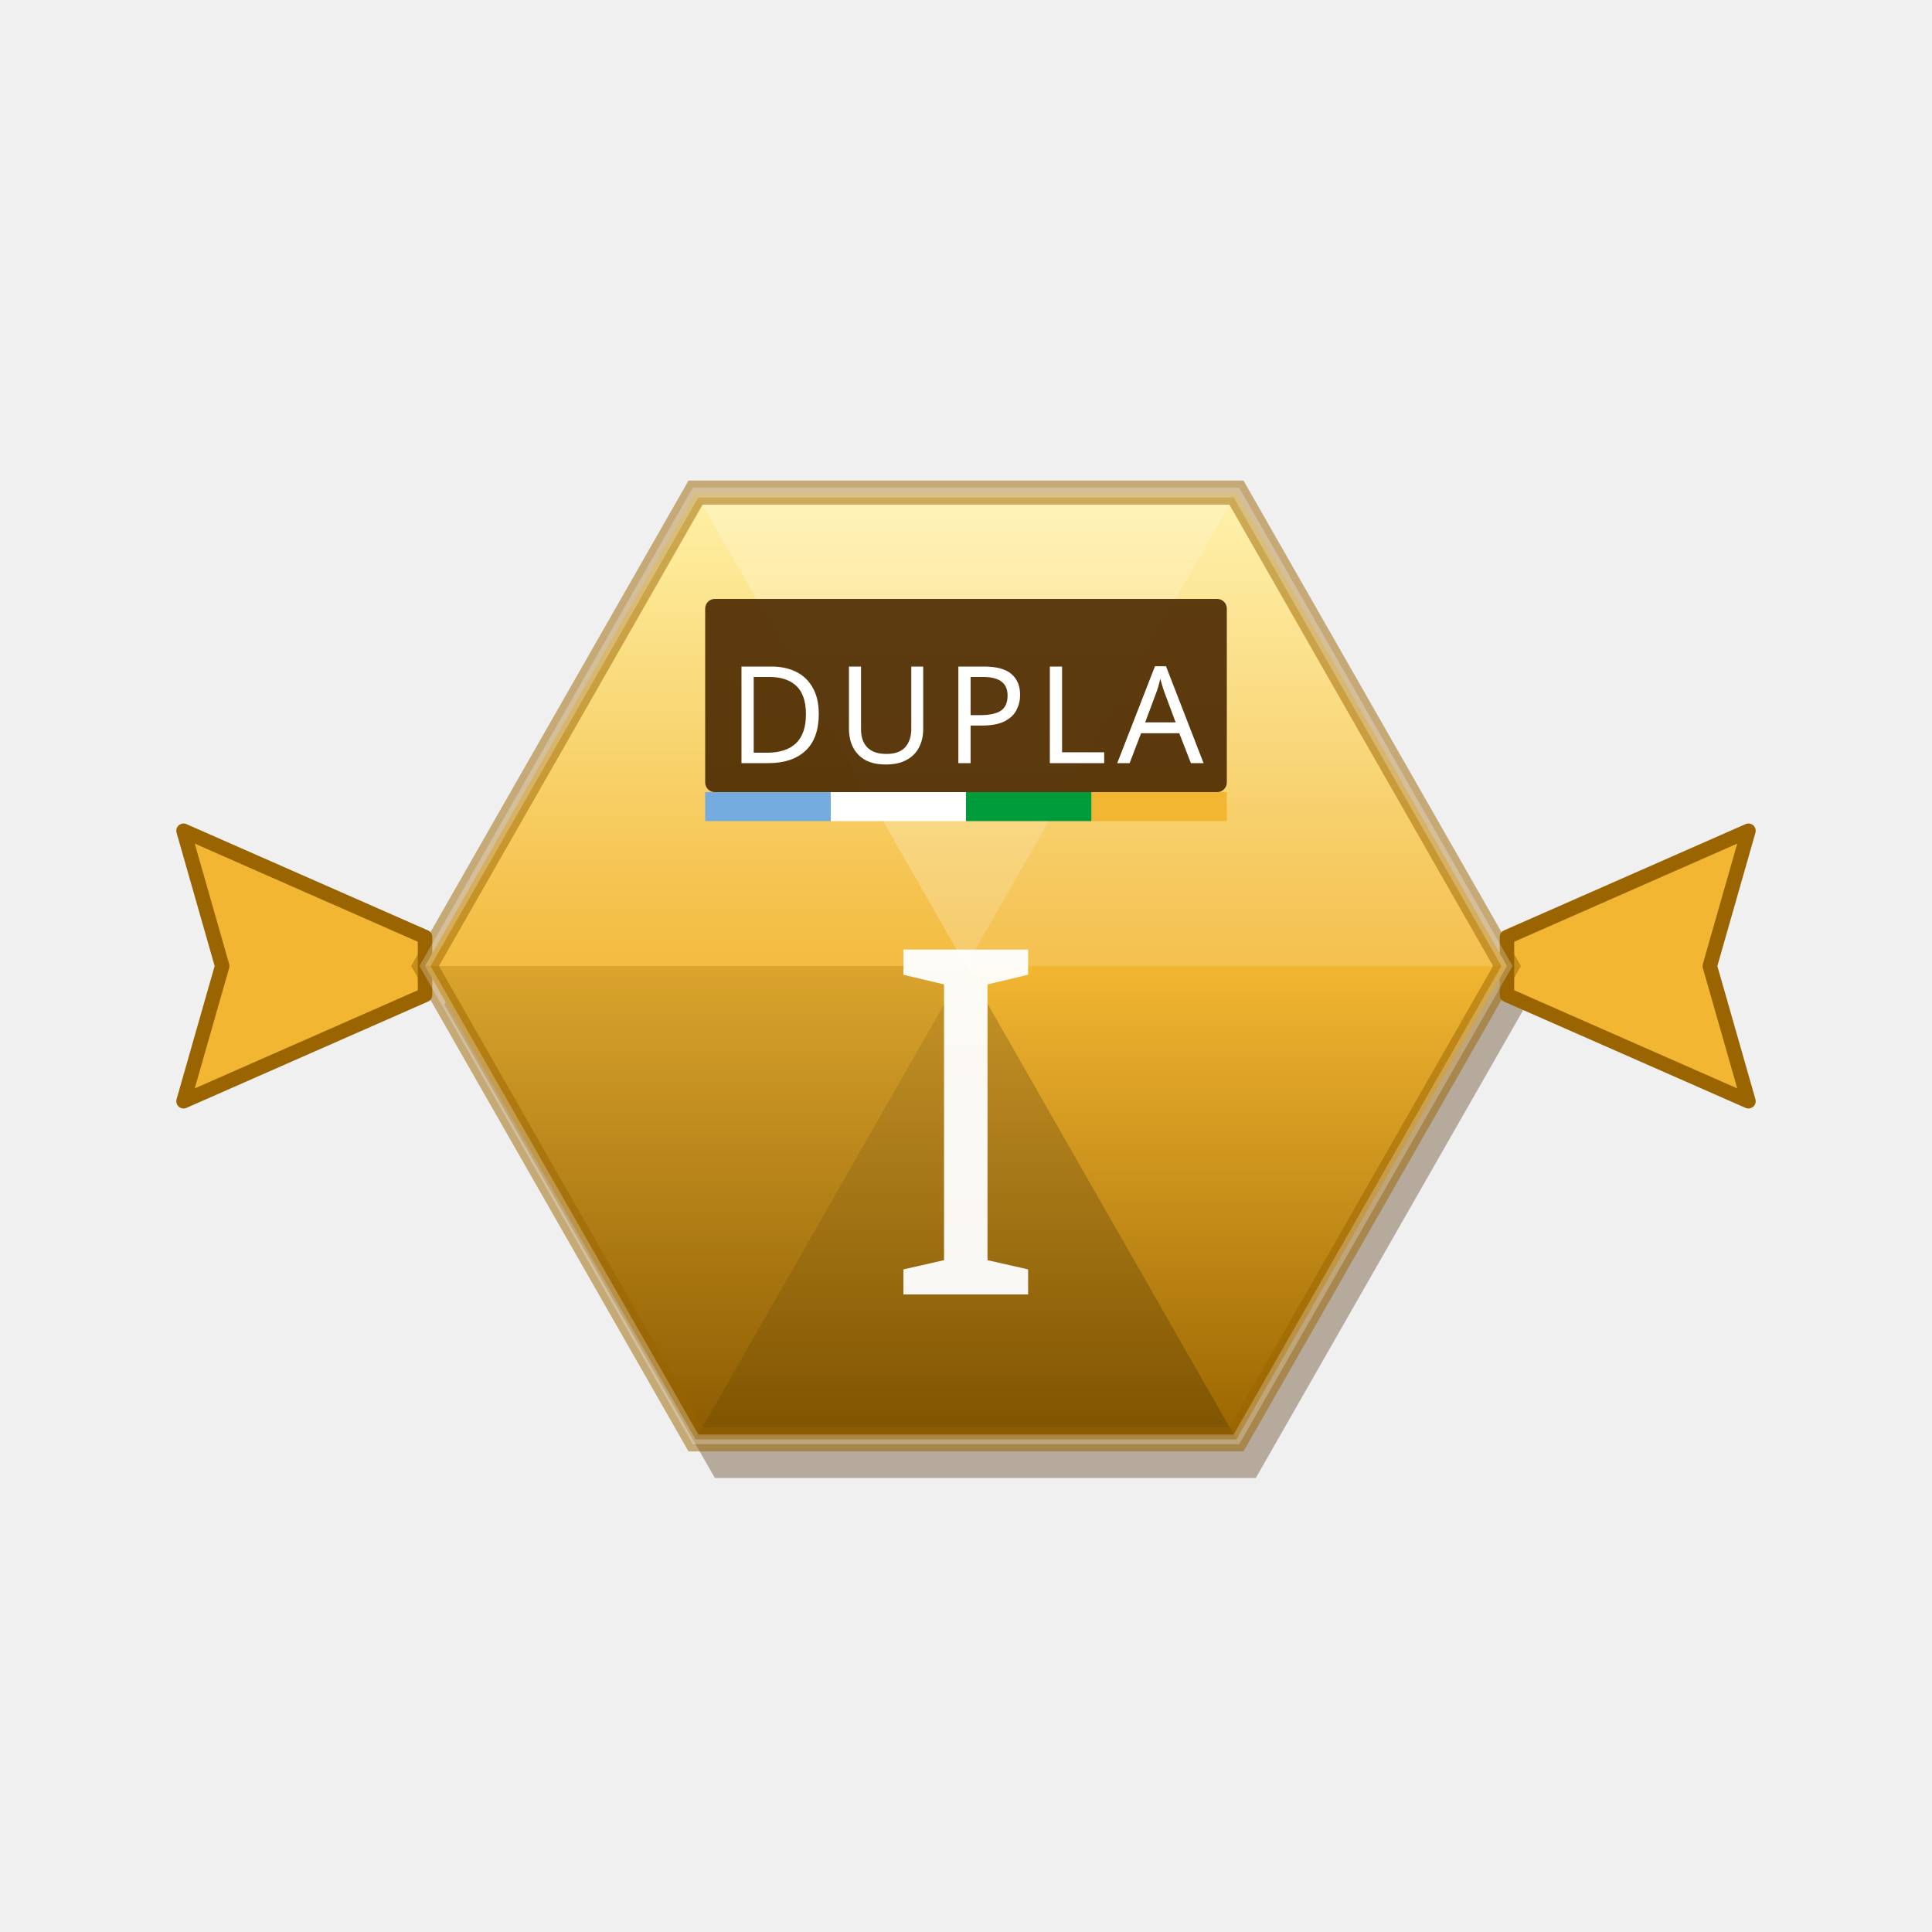
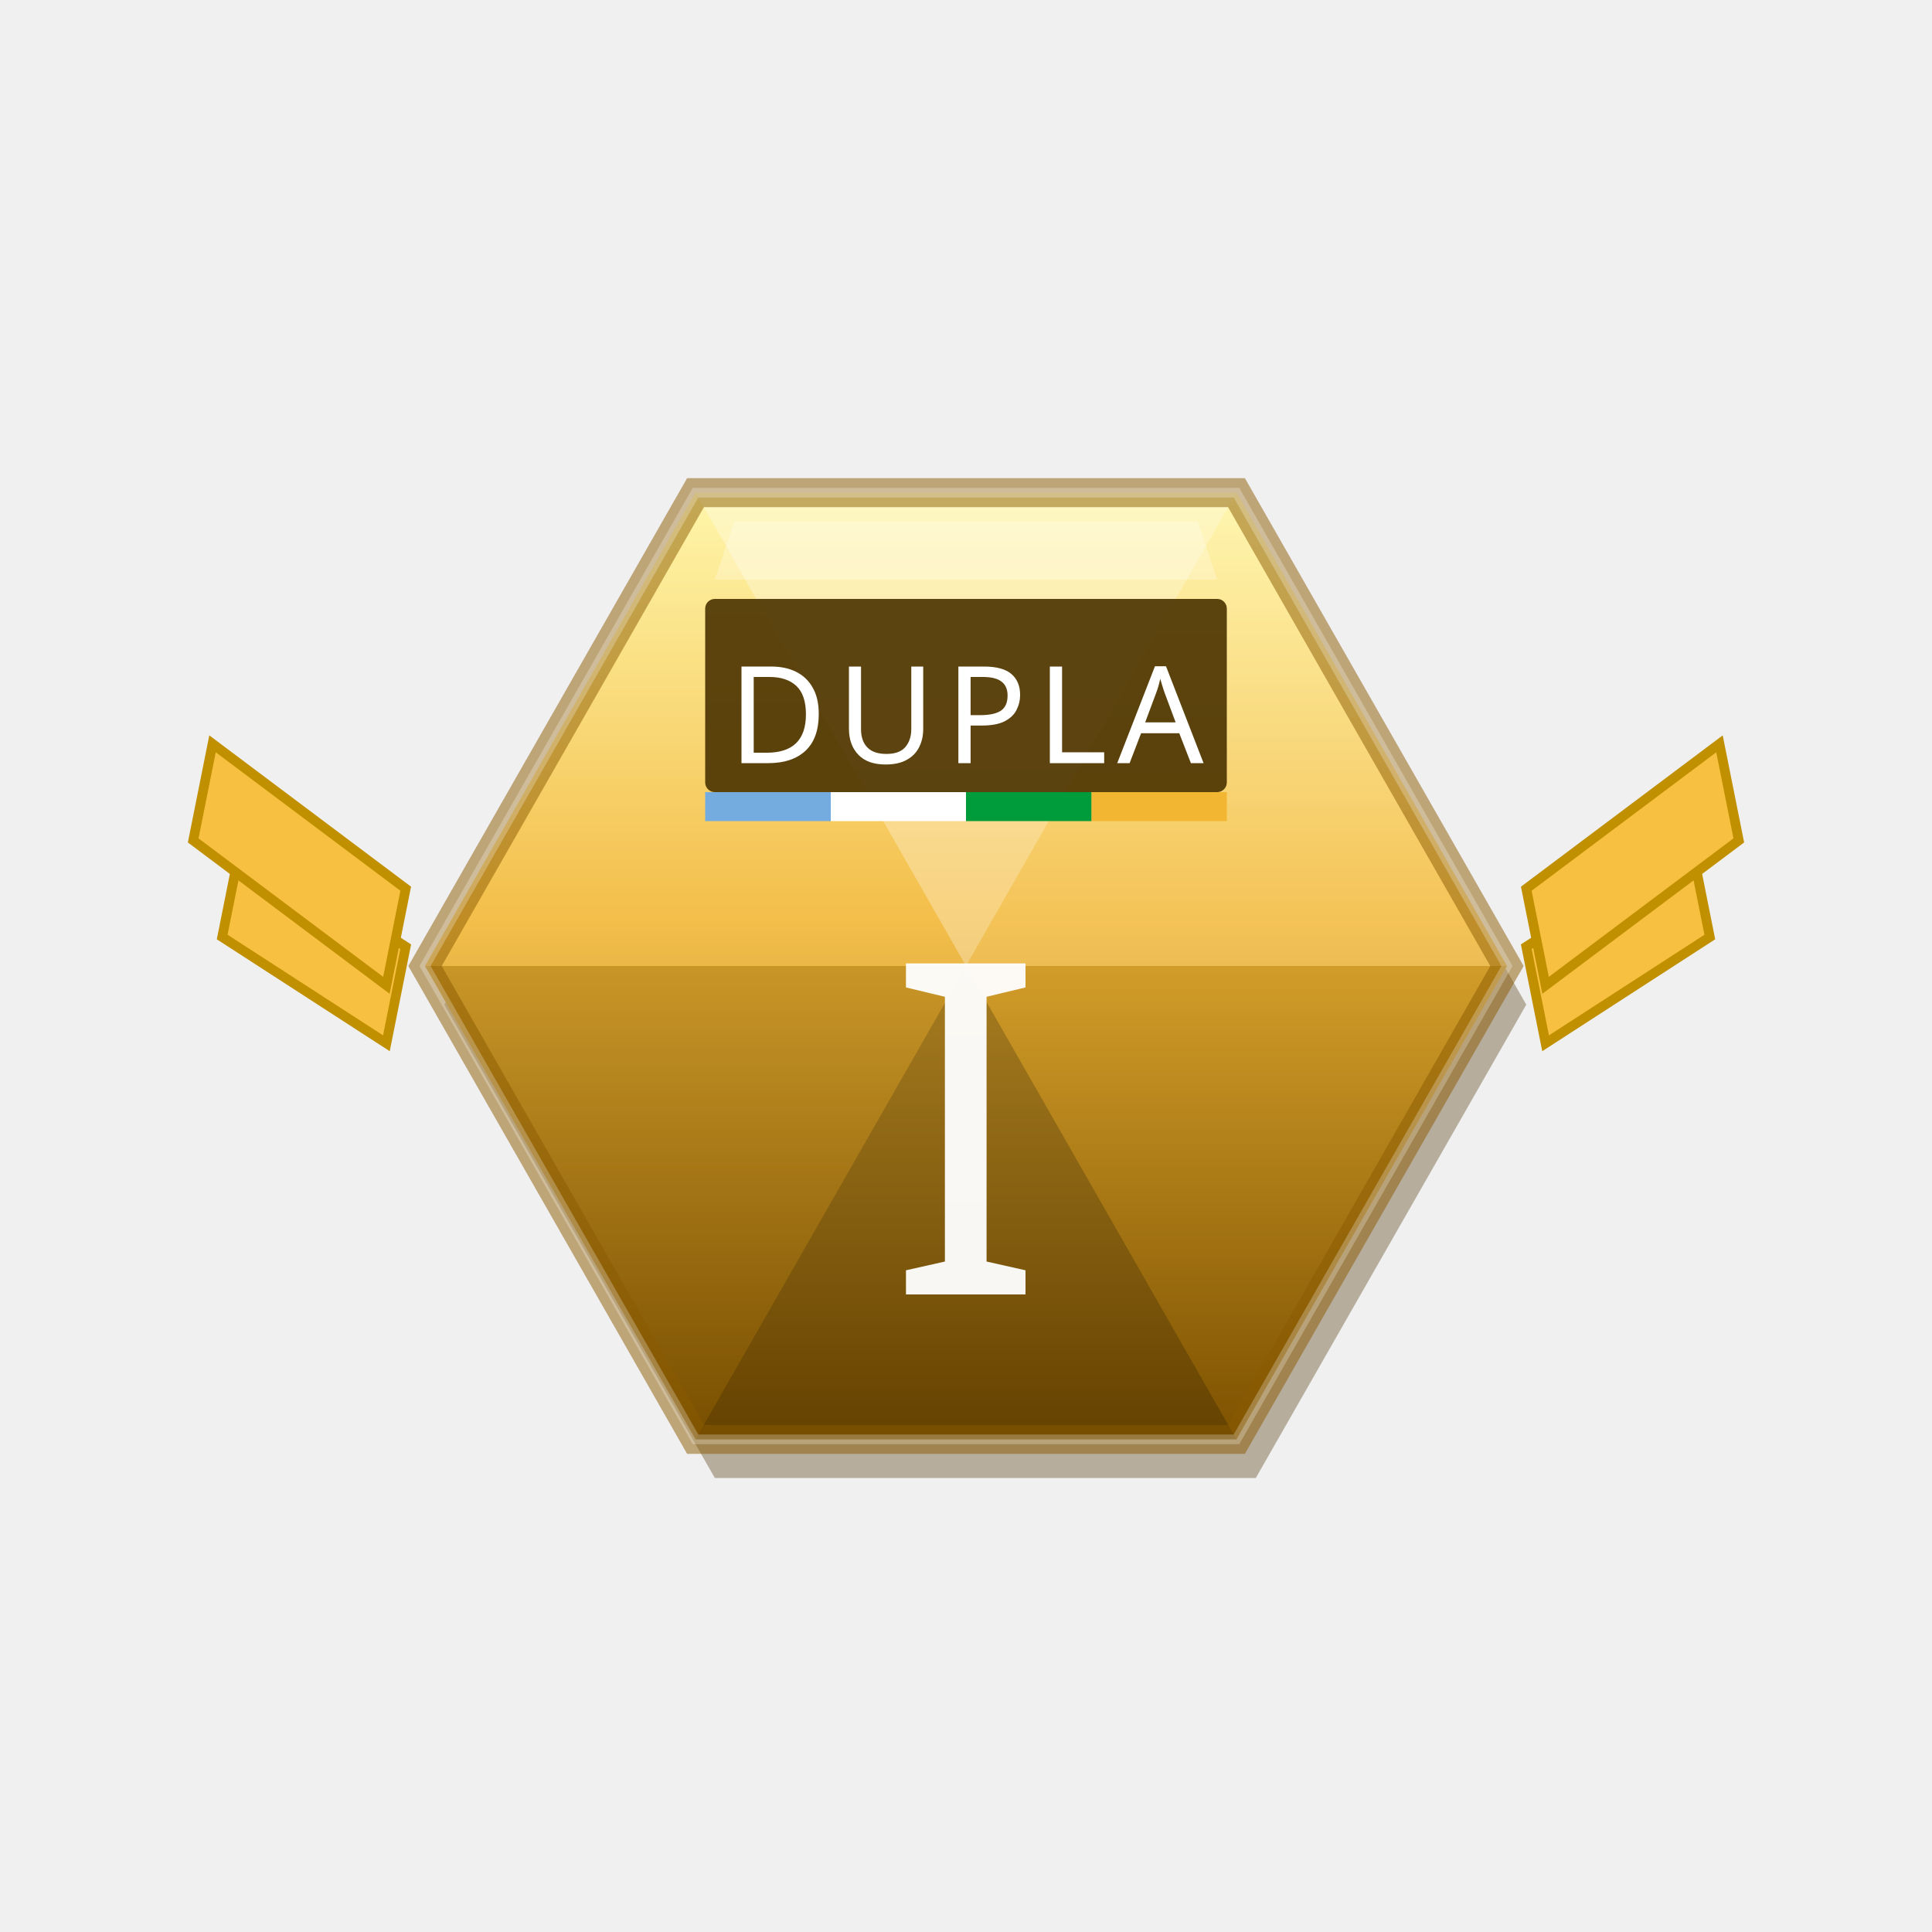
<svg xmlns="http://www.w3.org/2000/svg" viewBox="0 0 200 200" width="200" height="200">
  <defs>
    <linearGradient id="g" x1="0" y1="0" x2="0" y2="1">
-       <stop offset="0" stop-color="#FFF0A0" />
-       <stop offset=".5" stop-color="#F2B632" />
-       <stop offset="1" stop-color="#9A6500" />
+       <stop offset="0" stop-color="#FFF5A0" />
+       <stop offset=".45" stop-color="#F2B632" />
+       <stop offset="1" stop-color="#8A5A00" />
    </linearGradient>
  </defs>
-   <path d="M128 51 L156 100 L128 149 L72 149 L44 100 L72 51 Z" fill="#4A2800" transform="translate(2 4)" opacity=".35" />
-   <path d="M156 97 L181 86 L177 100 L181 114 L156 103 Z" fill="#F2B632" stroke="#9A6500" stroke-width="1.5" stroke-linejoin="round" />
-   <path d="M44 97 L19 86 L23 100 L19 114 L44 103 Z" fill="#F2B632" stroke="#9A6500" stroke-width="1.5" stroke-linejoin="round" />
+   <path d="M128 51 L156 100 L128 149 L72 149 L44 100 L72 51 Z" fill="#4A3200" transform="translate(2 4)" opacity=".35" />
+   <path d="M158 98 L175 87 L177 97 L160 108 Z" fill="#F7C040" stroke="#C09000" stroke-width="1" />
+   <path d="M158 92 L178 77 L180 87 L160 102 Z" fill="#F7C040" stroke="#C09000" stroke-width="1" />
+   <path d="M42 98 L25 87 L23 97 L40 108 Z" fill="#F7C040" stroke="#C09000" stroke-width="1" />
+   <path d="M42 92 L22 77 L20 87 L40 102 Z" fill="#F7C040" stroke="#C09000" stroke-width="1" />
  <path d="M128 51 L156 100 L128 149 L72 149 L44 100 L72 51 Z" fill="url(#g)" />
-   <path d="M72 51 L128 51 L100 100 Z" fill="#FFF" opacity=".28" />
-   <path d="M128 51 L156 100 L100 100 Z" fill="#FFF" opacity=".14" />
-   <path d="M72 51 L44 100 L100 100 Z" fill="#FFF" opacity=".07" />
-   <path d="M72 149 L128 149 L100 100 Z" fill="#000" opacity=".18" />
-   <path d="M44 100 L72 149 L100 100 Z" fill="#000" opacity=".1" />
-   <path d="M128 51 L156 100 L128 149 L72 149 L44 100 L72 51 Z" fill="none" stroke="#9A6500" stroke-width="2.5" stroke-opacity=".5" />
+   <path d="M72 51 L128 51 L100 100 Z" fill="#FFF" opacity=".38" />
+   <path d="M128 51 L156 100 L100 100 Z" fill="#FFF" opacity=".18" />
+   <path d="M44 100 L72 51 L100 100 Z" fill="#FFF" opacity=".12" />
+   <path d="M72 149 L128 149 L100 100 Z" fill="#000" opacity=".28" />
+   <path d="M44 100 L72 149 L100 100 Z" fill="#000" opacity=".14" />
+   <path d="M156 100 L128 149 L100 100 Z" fill="#000" opacity=".10" />
+   <path d="M76 54 L124 54 L126 60 L74 60 Z" fill="#FFF" opacity=".25" />
+   <path d="M128 51 L156 100 L128 149 L72 149 L44 100 L72 51 Z" fill="none" stroke="#8A5A00" stroke-width="3" stroke-opacity=".5" />
  <path d="M128 51 L156 100 L128 149 L72 149 L44 100 L72 51 Z" fill="none" stroke="#FFF" stroke-width="1" stroke-opacity=".25" />
  <g transform="translate(100 72)">
-     <rect x="-27" y="-10" width="54" height="20" rx="1" fill="#4A2800" opacity=".9" />
+     <rect x="-27" y="-10" width="54" height="20" rx="1" fill="#4A3200" opacity=".9" />
    <text x="0" y="7" text-anchor="middle" font-family="Bebas Neue, sans-serif" font-size="14" letter-spacing="1" fill="#FFF">DUPLA</text>
    <rect x="-27" y="10" width="13" height="3" fill="#74ACDF" />
    <rect x="-14" y="10" width="14" height="3" fill="#FFF" />
    <rect x="0" y="10" width="13" height="3" fill="#009C3B" />
    <rect x="13" y="10" width="14" height="3" fill="#F2B632" />
  </g>
-   <text x="100" y="134" text-anchor="middle" font-family="Bebas Neue, sans-serif" font-size="50" fill="#FFF" opacity=".95">I</text>
+   <text x="100" y="134" text-anchor="middle" font-family="Bebas Neue, sans-serif" font-size="48" fill="#FFF" opacity=".95">I</text>
</svg>
